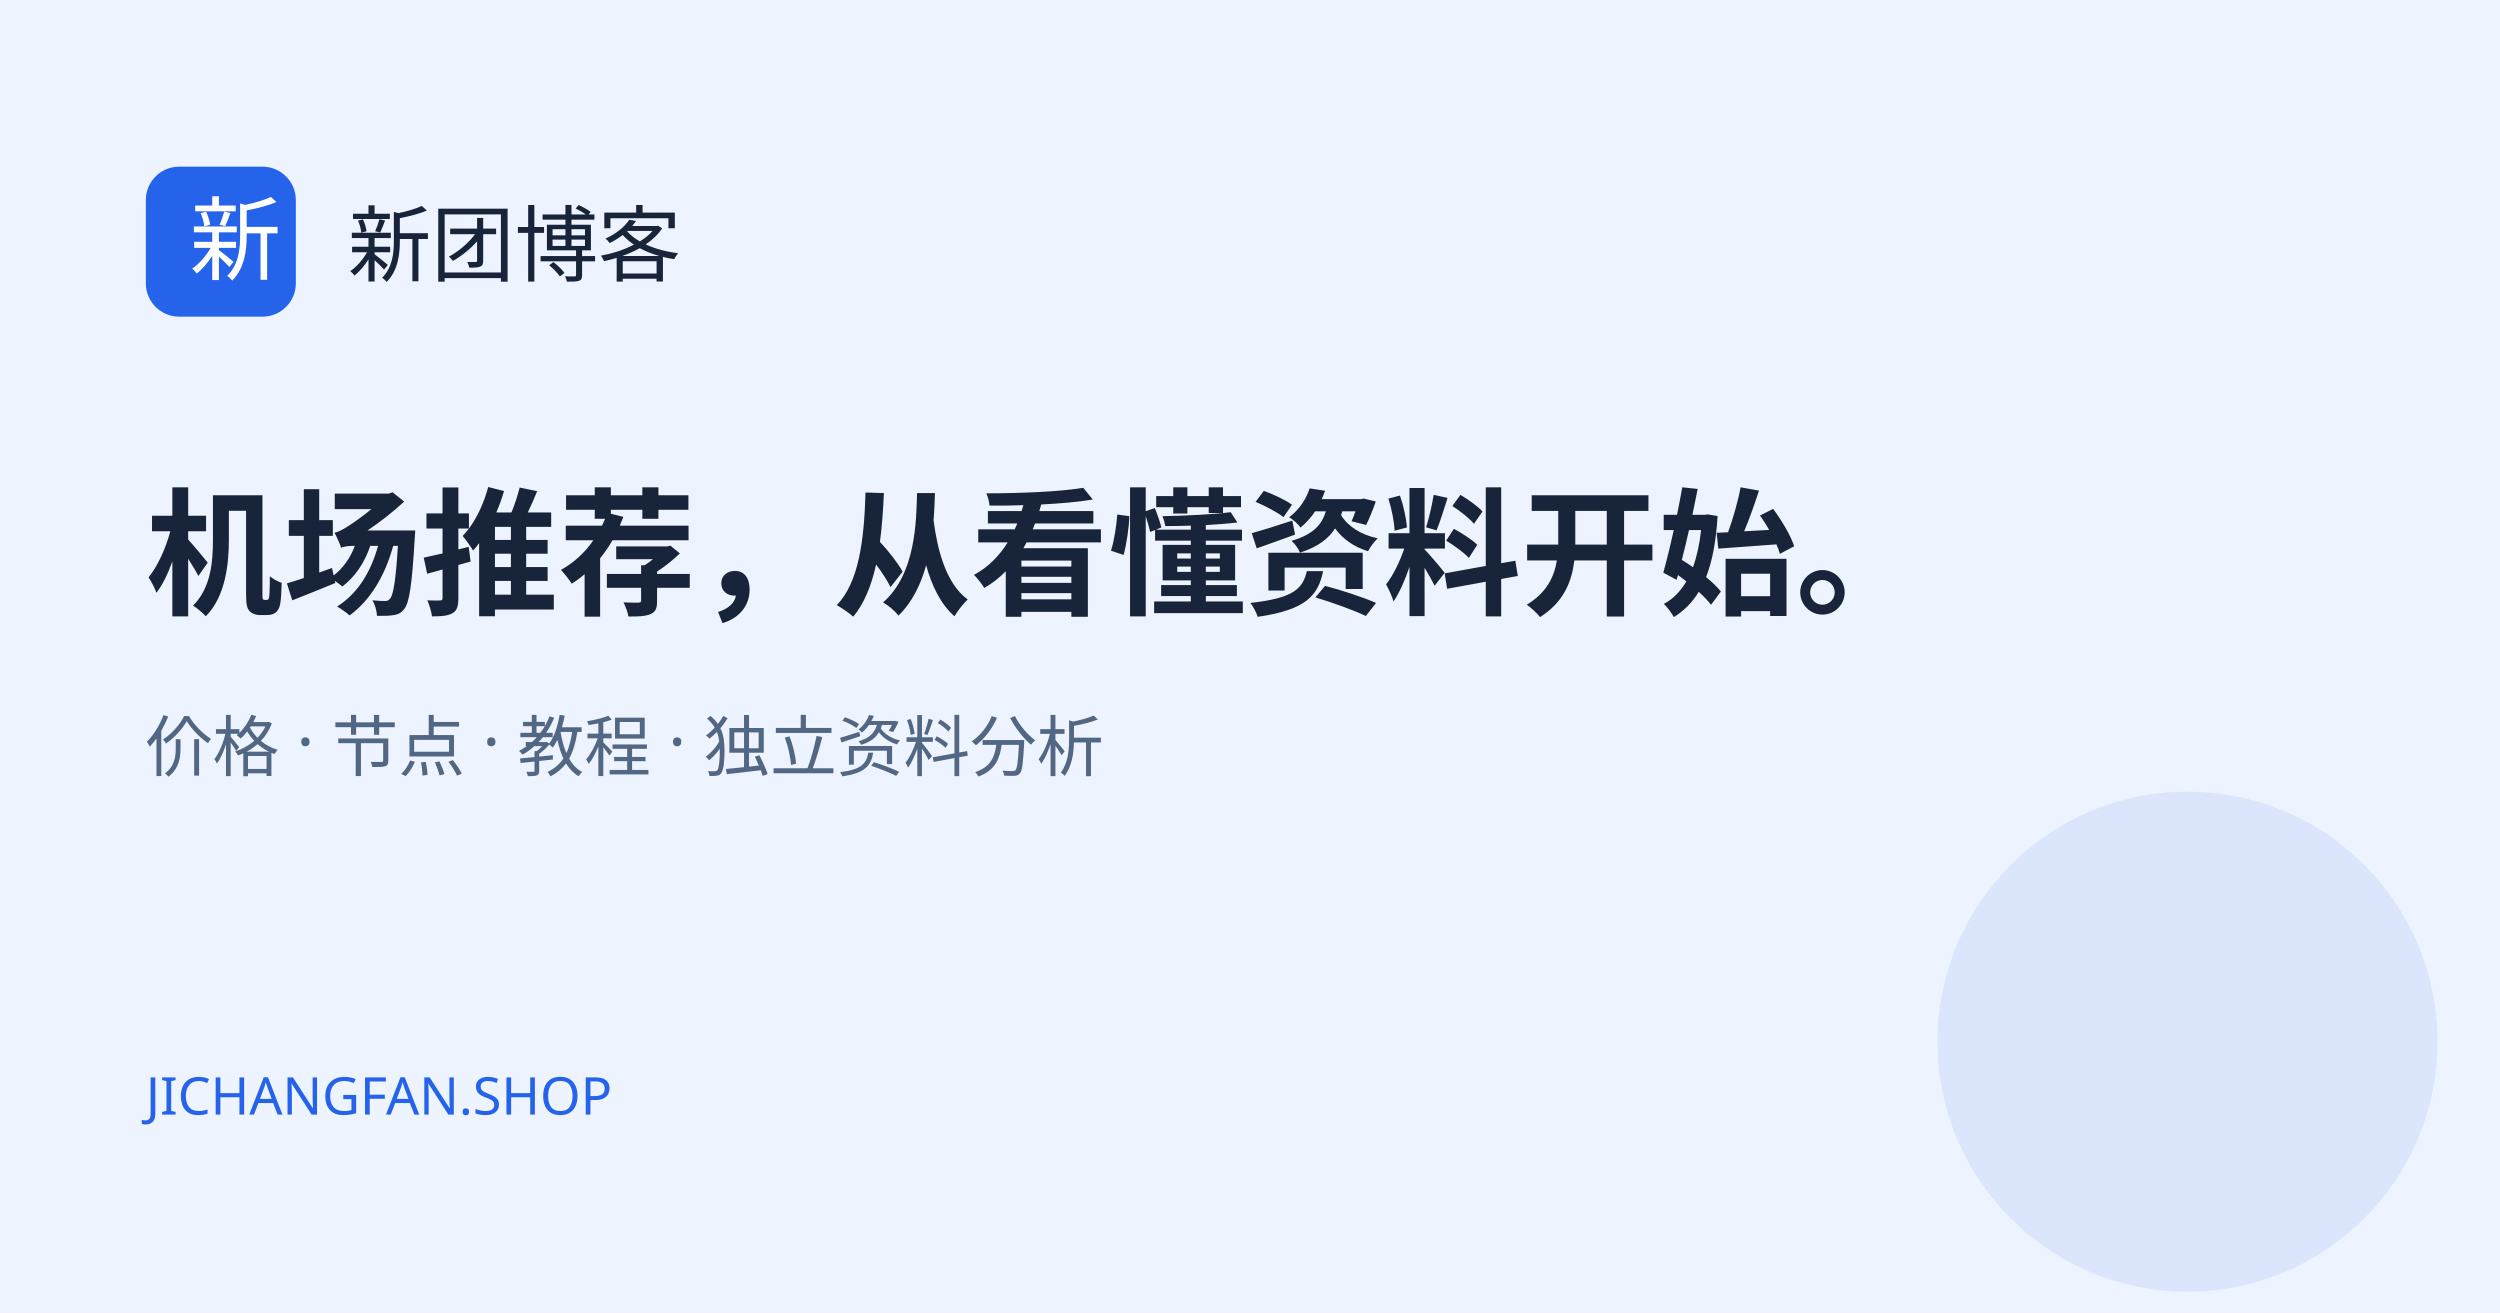
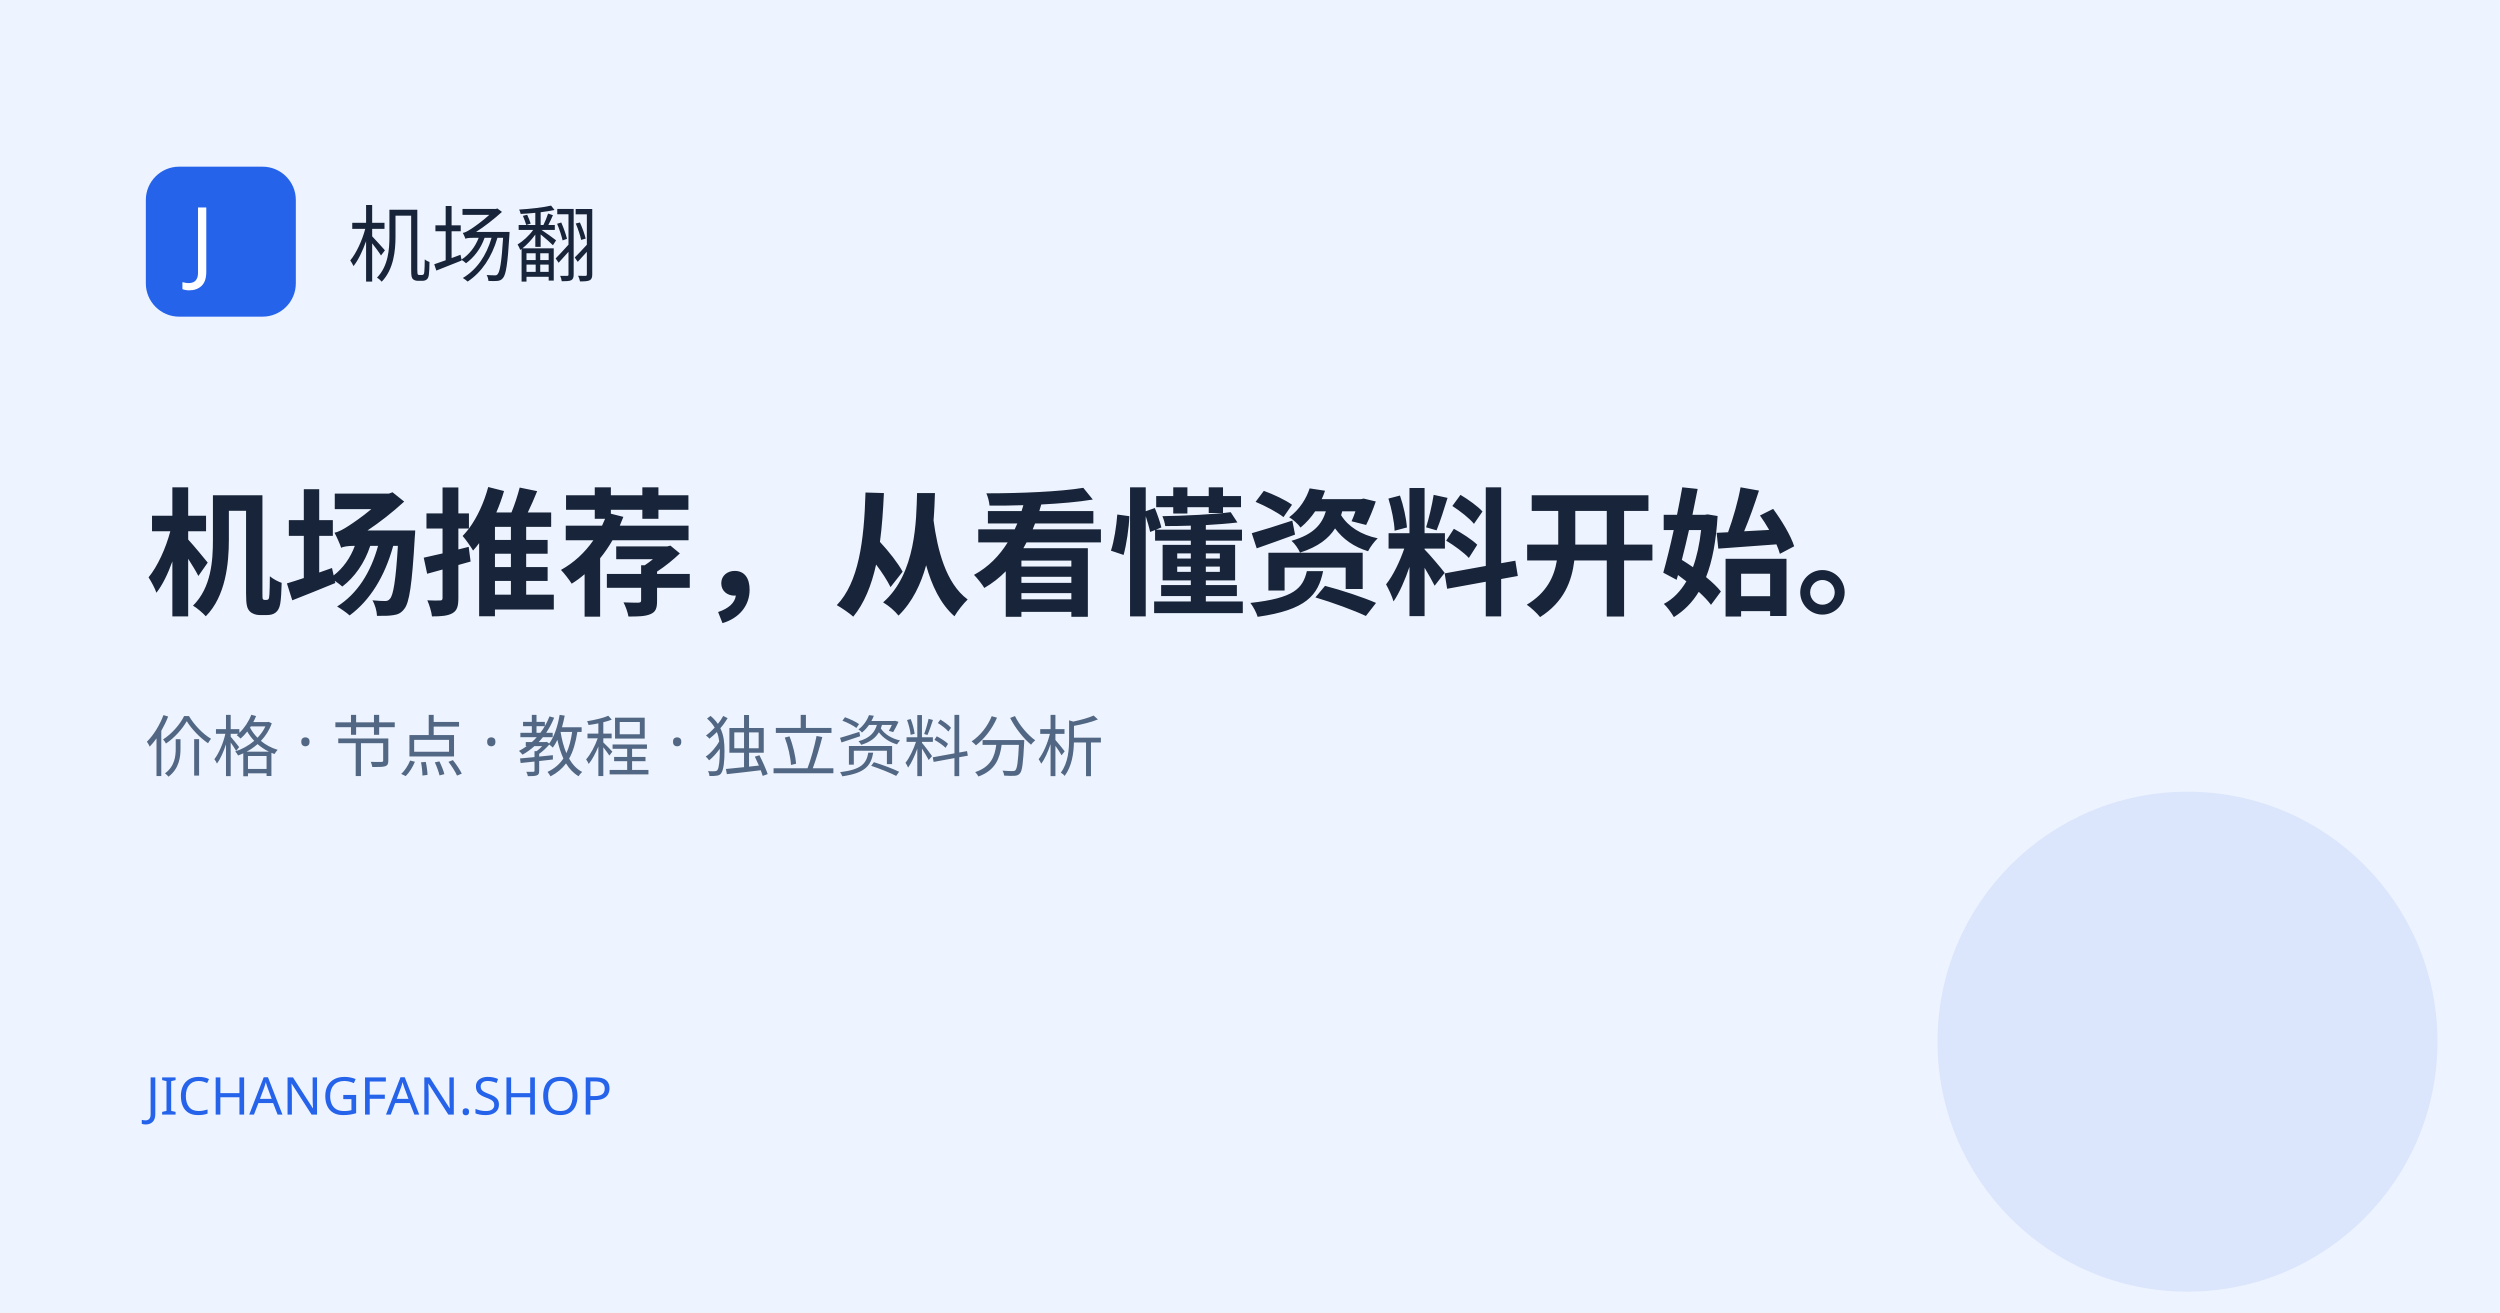
<svg xmlns="http://www.w3.org/2000/svg" width="1200" height="630" viewBox="0 0 1200 630">
  <rect width="1200" height="630" fill="#eef4ff" />
  <rect x="70" y="80" width="72" height="72" rx="16" fill="#2563eb" />
-   <text x="91" y="131" font-family="sans-serif" font-size="44" fill="white">新</text>
-   <text x="167" y="132" font-family="sans-serif" font-size="40" fill="#182439">新团博客</text>
+   <text x="91" y="131" font-family="sans-serif" font-size="44" fill="white">J</text>
+   <text x="167" y="132" font-family="sans-serif" font-size="40" fill="#182439">机场翻</text>
  <text x="70" y="290" font-family="sans-serif" font-size="66" font-weight="bold" fill="#182439">机场推荐，从看懂资料开始。</text>
  <text x="70" y="370" font-family="sans-serif" font-size="32" fill="#526783">价格 · 节点 · 教程 · 独立资料分析</text>
  <text x="70" y="535" font-family="sans-serif" font-size="25" fill="#2563eb">JICHANGFAN.SHOP</text>
  <circle cx="1050" cy="500" r="120" fill="#2563eb" opacity=".1" />
</svg>
